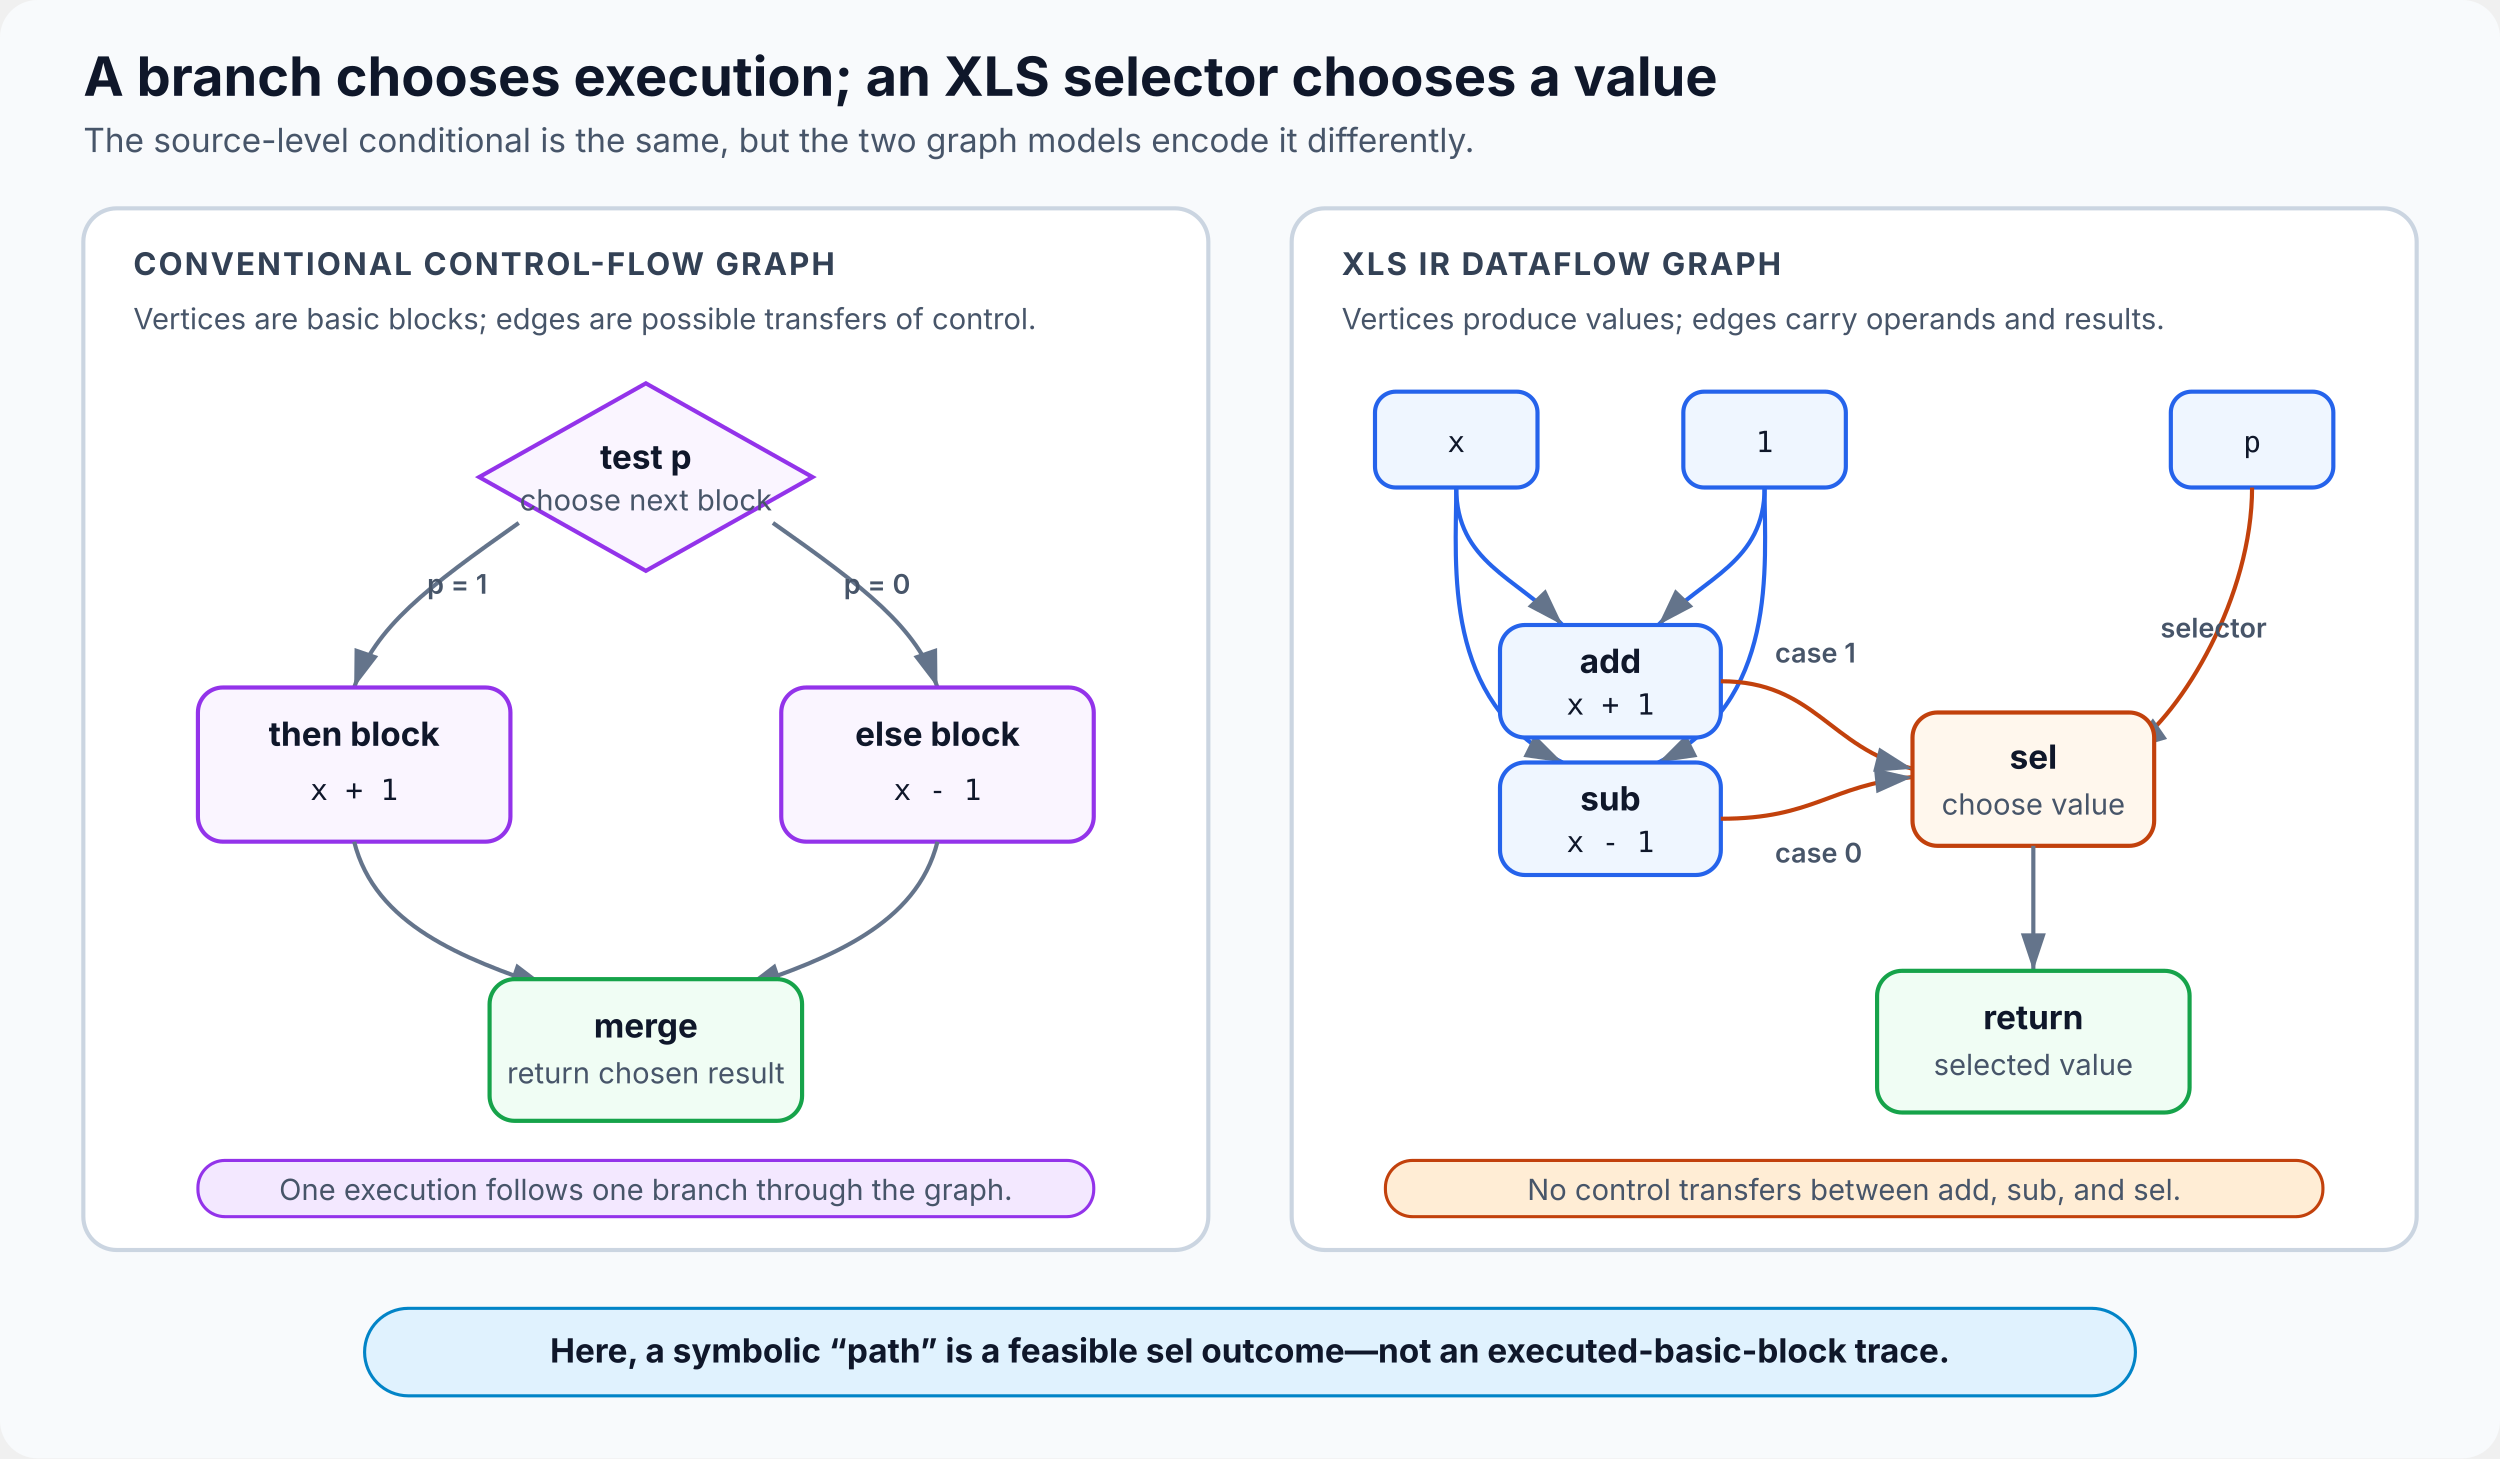
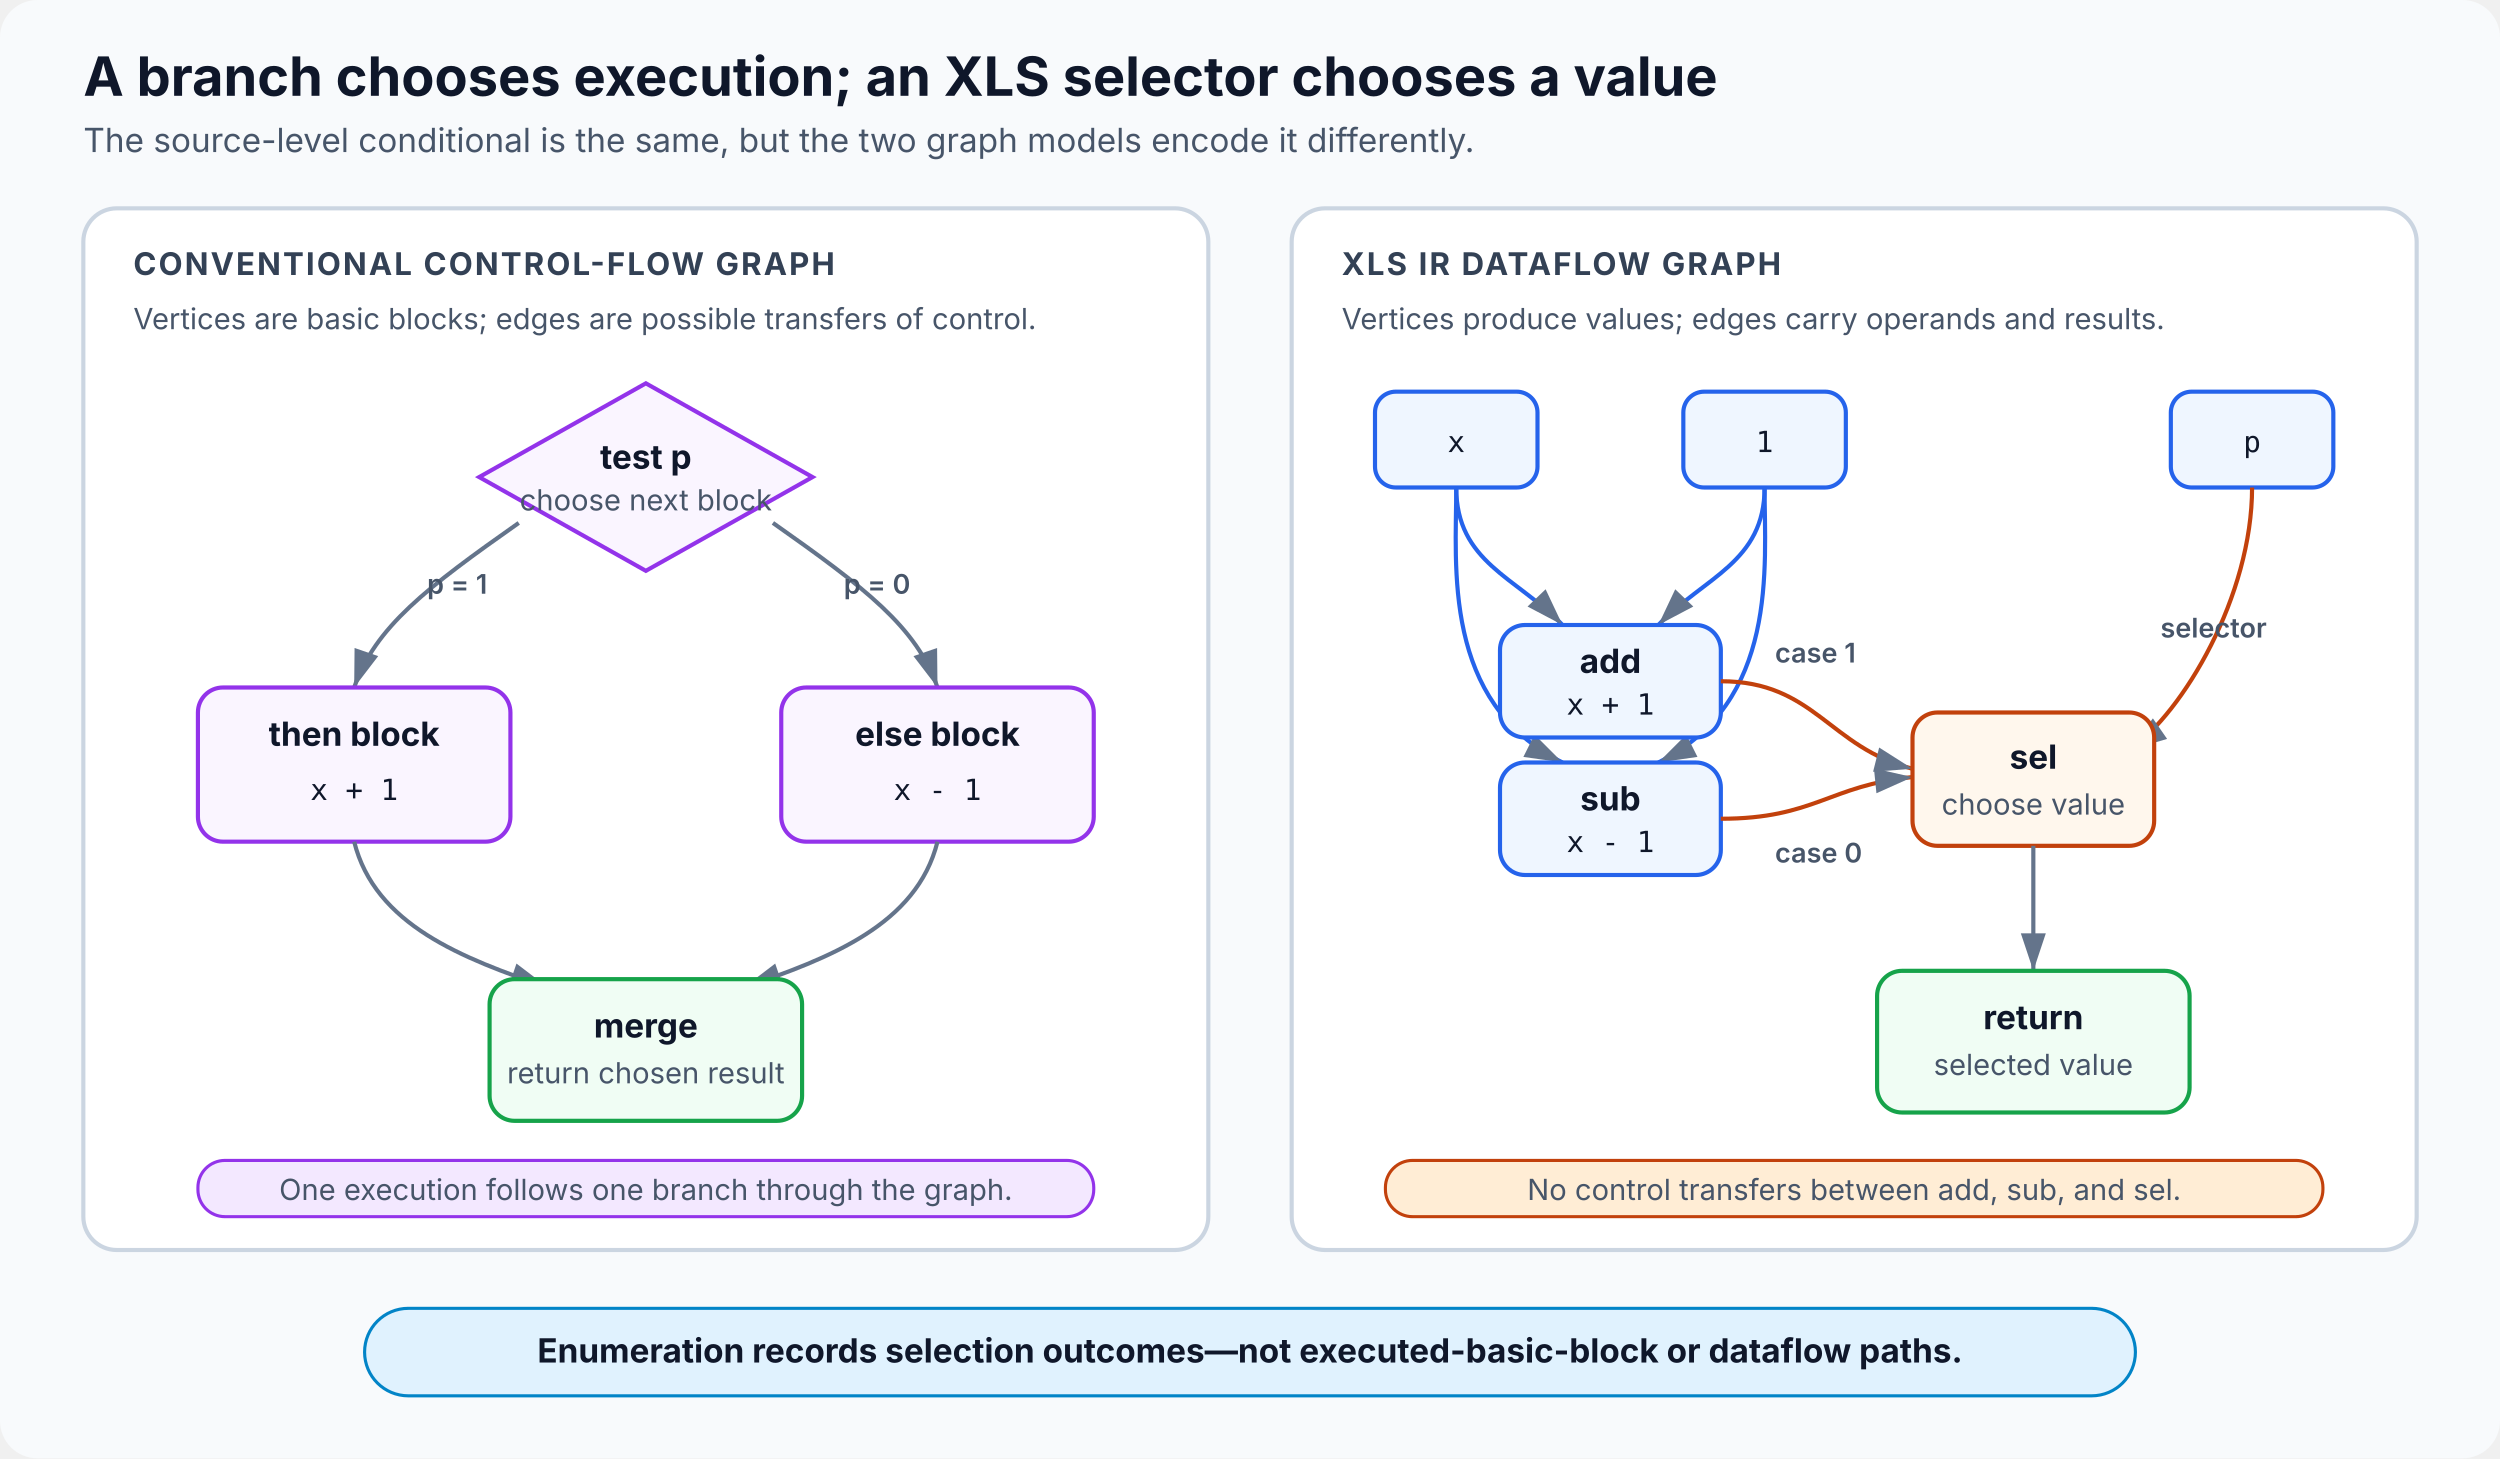
<svg xmlns="http://www.w3.org/2000/svg" width="1200" height="700" viewBox="0 0 1200 700" role="img" aria-labelledby="title desc">
  <defs>
    <marker id="arrow" markerWidth="10" markerHeight="10" refX="9" refY="3" orient="auto" markerUnits="strokeWidth">
      <path d="M0,0 L0,6 L9,3 z" fill="#64748b" />
    </marker>
    <style>
      .bg { fill: #f8fafc; }
      .panel { fill: #ffffff; stroke: #cbd5e1; stroke-width: 2; }
      .control { fill: #faf5ff; stroke: #9333ea; stroke-width: 2; }
      .value { fill: #eff6ff; stroke: #2563eb; stroke-width: 2; }
      .choice { fill: #fff7ed; stroke: #c2410c; stroke-width: 2; }
      .result { fill: #f0fdf4; stroke: #16a34a; stroke-width: 2; }
      .title { font: 700 26px -apple-system, BlinkMacSystemFont, "Segoe UI", sans-serif; fill: #0f172a; }
      .subtitle { font: 400 16px -apple-system, BlinkMacSystemFont, "Segoe UI", sans-serif; fill: #475569; }
      .heading { font: 700 15px -apple-system, BlinkMacSystemFont, "Segoe UI", sans-serif; letter-spacing: 1px; fill: #334155; }
      .label { font: 650 16px -apple-system, BlinkMacSystemFont, "Segoe UI", sans-serif; fill: #0f172a; }
      .small { font: 400 14px -apple-system, BlinkMacSystemFont, "Segoe UI", sans-serif; fill: #475569; }
      .edge-label { font: 600 13px -apple-system, BlinkMacSystemFont, "Segoe UI", sans-serif; fill: #475569; }
      .mono { font: 500 14px ui-monospace, SFMono-Regular, Consolas, monospace; fill: #0f172a; }
      .edge { fill: none; stroke: #64748b; stroke-width: 2; marker-end: url(#arrow); }
      .fanout { fill: none; stroke: #2563eb; stroke-width: 2; marker-end: url(#arrow); }
      .select-edge { fill: none; stroke: #c2410c; stroke-width: 2; marker-end: url(#arrow); }
    </style>
  </defs>
  <rect class="bg" width="1200" height="700" rx="18" />
  <text class="title" x="40" y="46">A branch chooses execution; an XLS selector chooses a value</text>
  <text class="subtitle" x="40" y="73">The source-level conditional is the same, but the two graph models encode it differently.</text>
  <rect class="panel" x="40" y="100" width="540" height="500" rx="16" />
  <text class="heading" x="64" y="132">CONVENTIONAL CONTROL-FLOW GRAPH</text>
  <text class="small" x="64" y="158">Vertices are basic blocks; edges are possible transfers of control.</text>
  <path class="control" d="M310 184 L390 229 L310 274 L230 229 Z" />
  <text class="label" x="310" y="225" text-anchor="middle">test p</text>
  <text class="small" x="310" y="245" text-anchor="middle">choose next block</text>
  <path class="edge" d="M249 251 C205 282 180 301 170 330" />
  <path class="edge" d="M371 251 C415 282 440 301 450 330" />
  <text class="edge-label" x="205" y="285">p = 1</text>
  <text class="edge-label" x="405" y="285">p = 0</text>
  <rect class="control" x="95" y="330" width="150" height="74" rx="12" />
  <text class="label" x="170" y="358" text-anchor="middle">then block</text>
  <text class="mono" x="170" y="384" text-anchor="middle">x + 1</text>
  <rect class="control" x="375" y="330" width="150" height="74" rx="12" />
  <text class="label" x="450" y="358" text-anchor="middle">else block</text>
  <text class="mono" x="450" y="384" text-anchor="middle">x - 1</text>
  <path class="edge" d="M170 404 C180 444 222 460 263 474" />
  <path class="edge" d="M450 404 C440 444 398 460 357 474" />
  <rect class="result" x="235" y="470" width="150" height="68" rx="12" />
  <text class="label" x="310" y="498" text-anchor="middle">merge</text>
  <text class="small" x="310" y="520" text-anchor="middle">return chosen result</text>
  <rect x="95" y="557" width="430" height="27" rx="13" fill="#f3e8ff" stroke="#9333ea" stroke-width="1.5" />
  <text class="small" x="310" y="576" text-anchor="middle">One execution follows one branch through the graph.</text>
  <rect class="panel" x="620" y="100" width="540" height="500" rx="16" />
  <text class="heading" x="644" y="132">XLS IR DATAFLOW GRAPH</text>
  <text class="small" x="644" y="158">Vertices produce values; edges carry operands and results.</text>
  <rect class="value" x="660" y="188" width="78" height="46" rx="10" />
  <text class="mono" x="699" y="217" text-anchor="middle">x</text>
  <rect class="value" x="808" y="188" width="78" height="46" rx="10" />
  <text class="mono" x="847" y="217" text-anchor="middle">1</text>
  <rect class="value" x="1042" y="188" width="78" height="46" rx="10" />
  <text class="mono" x="1081" y="217" text-anchor="middle">p</text>
  <path class="fanout" d="M699 234 C699 270 728 277 750 300" />
  <path class="fanout" d="M699 234 C699 272 692 337 750 366" />
  <path class="fanout" d="M847 234 C847 270 818 277 796 300" />
  <path class="fanout" d="M847 234 C847 272 854 337 796 366" />
  <rect class="value" x="720" y="300" width="106" height="54" rx="12" />
  <text class="label" x="773" y="323" text-anchor="middle">add</text>
  <text class="mono" x="773" y="343" text-anchor="middle">x + 1</text>
  <rect class="value" x="720" y="366" width="106" height="54" rx="12" />
  <text class="label" x="773" y="389" text-anchor="middle">sub</text>
  <text class="mono" x="773" y="409" text-anchor="middle">x - 1</text>
  <path class="select-edge" d="M826 327 C871 327 878 359 918 369" />
  <path class="select-edge" d="M826 393 C871 393 878 377 918 373" />
  <path class="select-edge" d="M1081 234 C1081 286 1048 342 1022 360" />
  <text class="edge-label" x="852" y="318">case 1</text>
  <text class="edge-label" x="852" y="414">case 0</text>
  <text class="edge-label" x="1037" y="306">selector</text>
  <rect class="choice" x="918" y="342" width="116" height="64" rx="12" />
  <text class="label" x="976" y="369" text-anchor="middle">sel</text>
  <text class="small" x="976" y="391" text-anchor="middle">choose value</text>
  <path class="edge" d="M976 406 L976 466" />
  <rect class="result" x="901" y="466" width="150" height="68" rx="12" />
  <text class="label" x="976" y="494" text-anchor="middle">return</text>
  <text class="small" x="976" y="516" text-anchor="middle">selected value</text>
  <rect x="665" y="557" width="450" height="27" rx="13" fill="#ffedd5" stroke="#c2410c" stroke-width="1.5" />
  <text class="small" x="890" y="576" text-anchor="middle">No control transfers between add, sub, and sel.</text>
  <rect x="175" y="628" width="850" height="42" rx="21" fill="#e0f2fe" stroke="#0284c7" stroke-width="1.5" />
-   <text class="label" x="600" y="654" text-anchor="middle">Here, a symbolic “path” is a feasible sel outcome—not an executed-basic-block trace.</text>
+   <text class="label" x="600" y="654" text-anchor="middle">Enumeration records selection outcomes—not executed-basic-block or dataflow paths.</text>
</svg>
